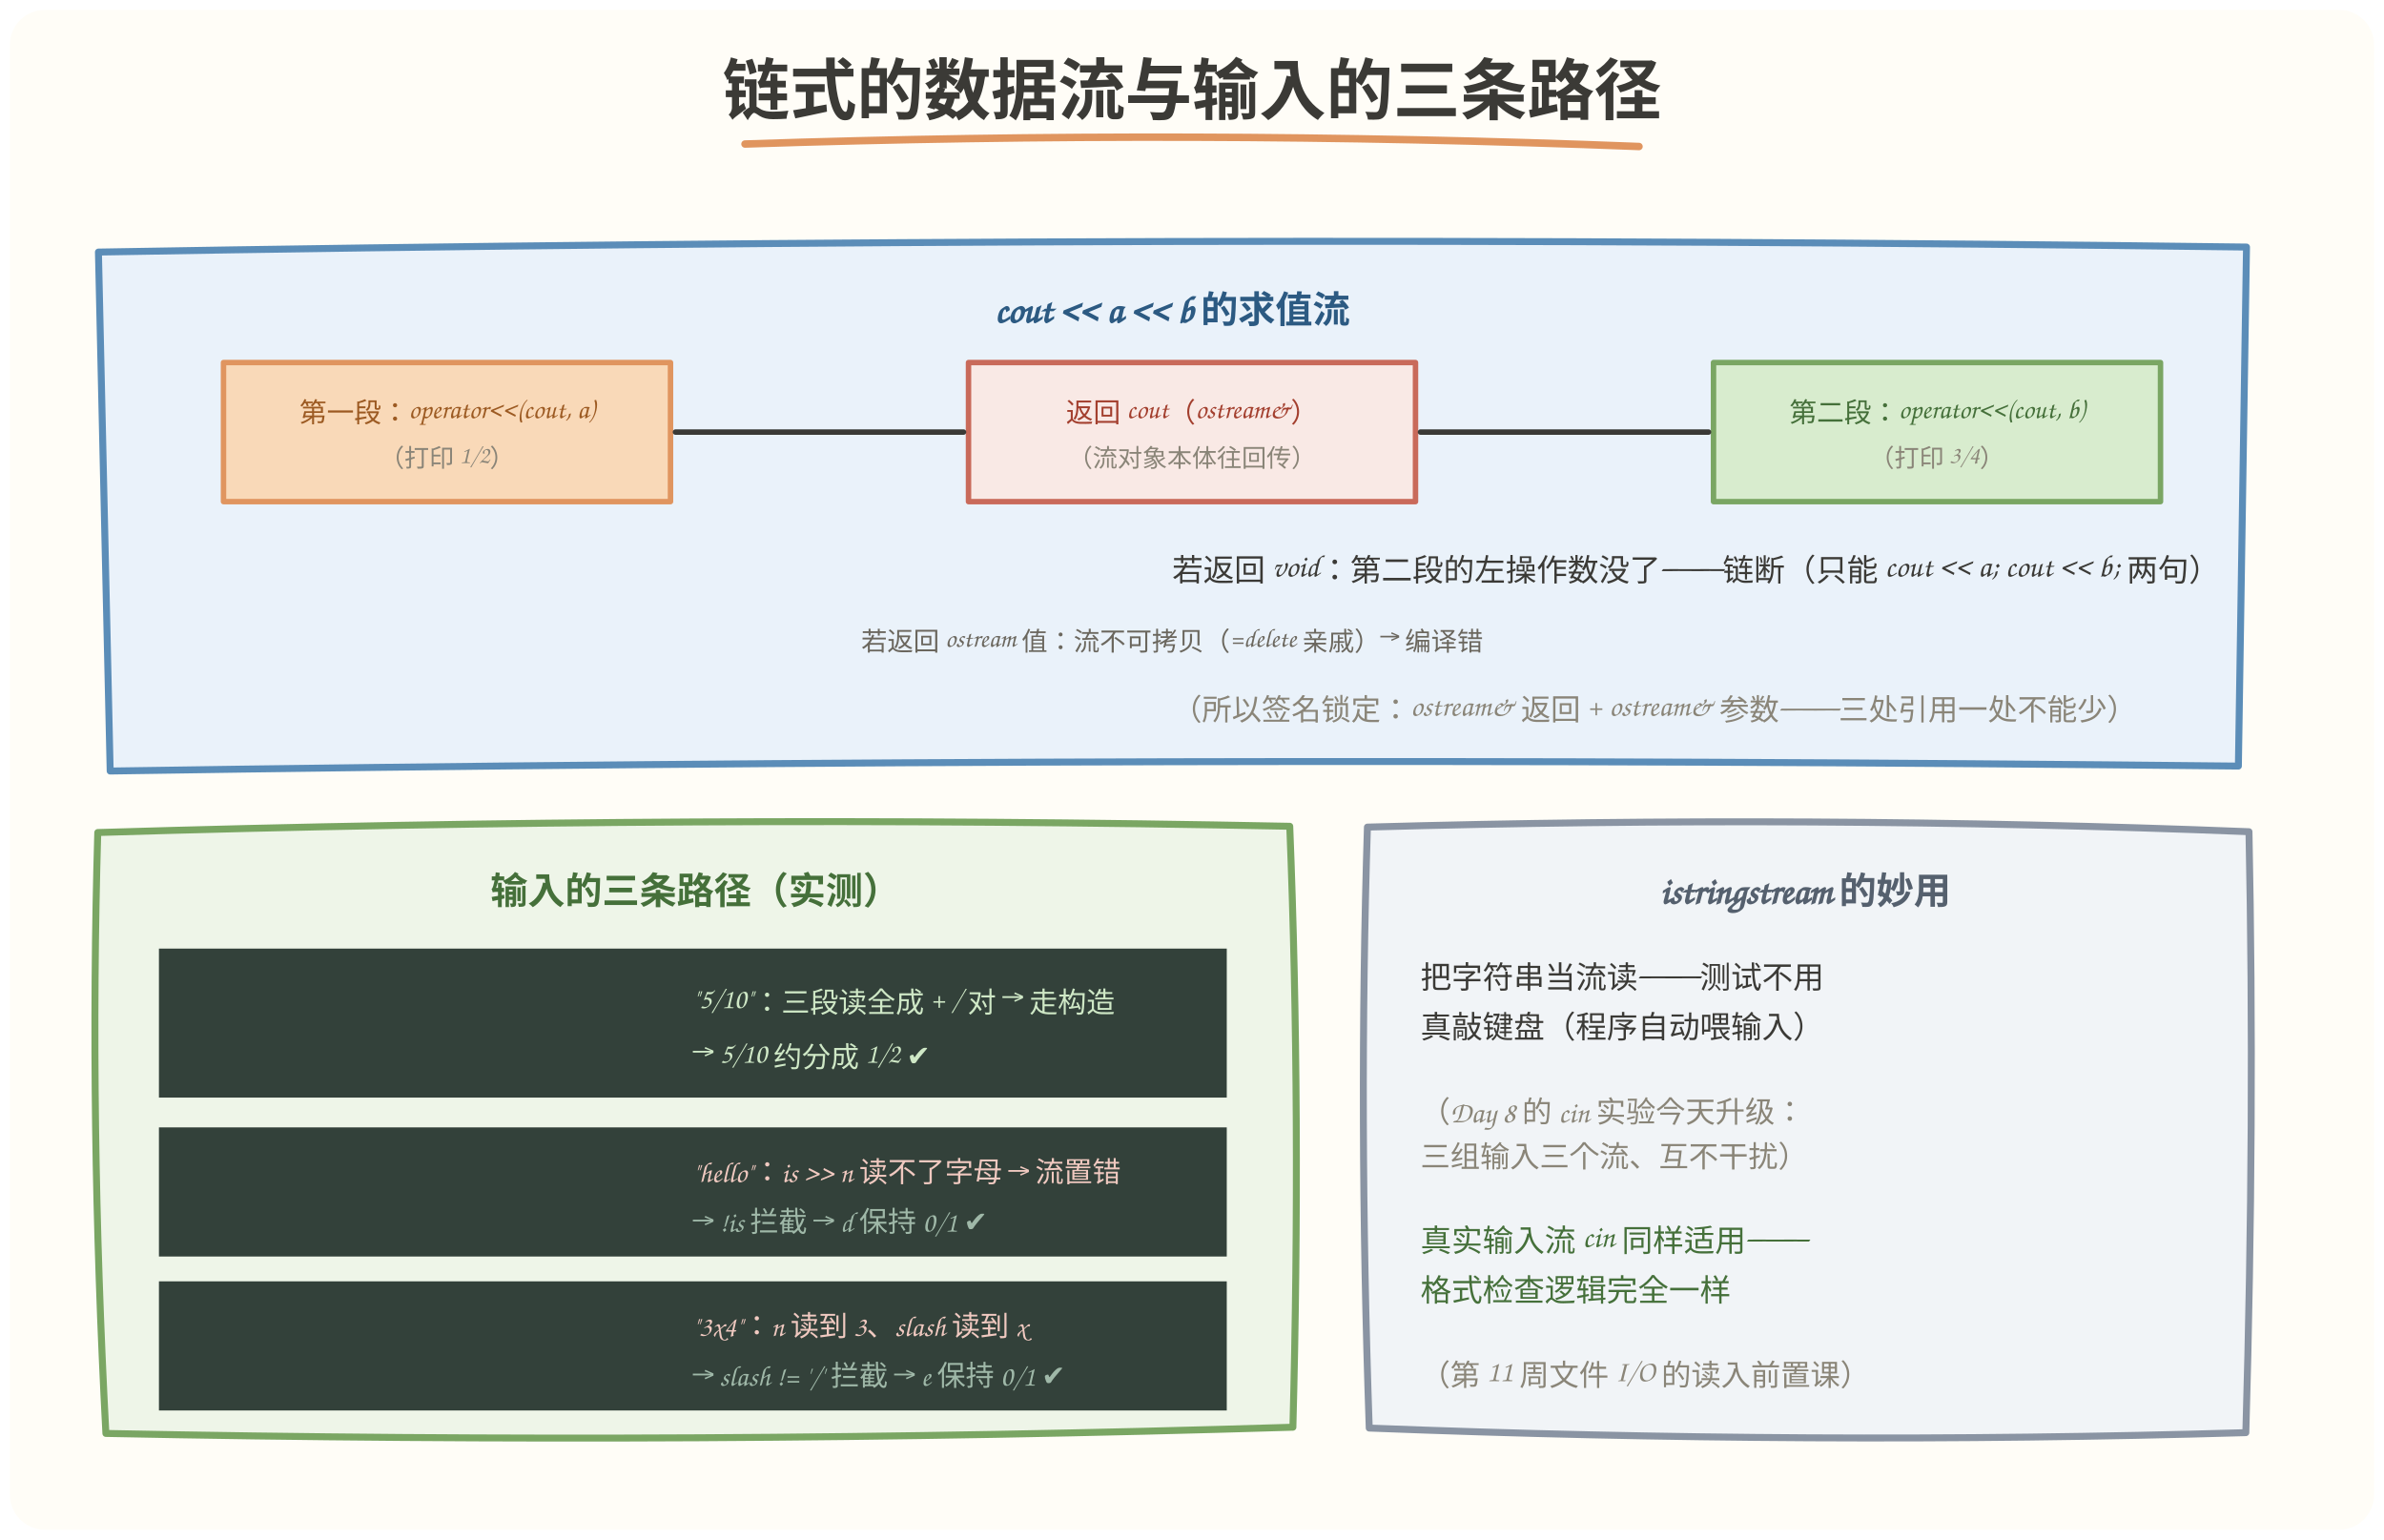
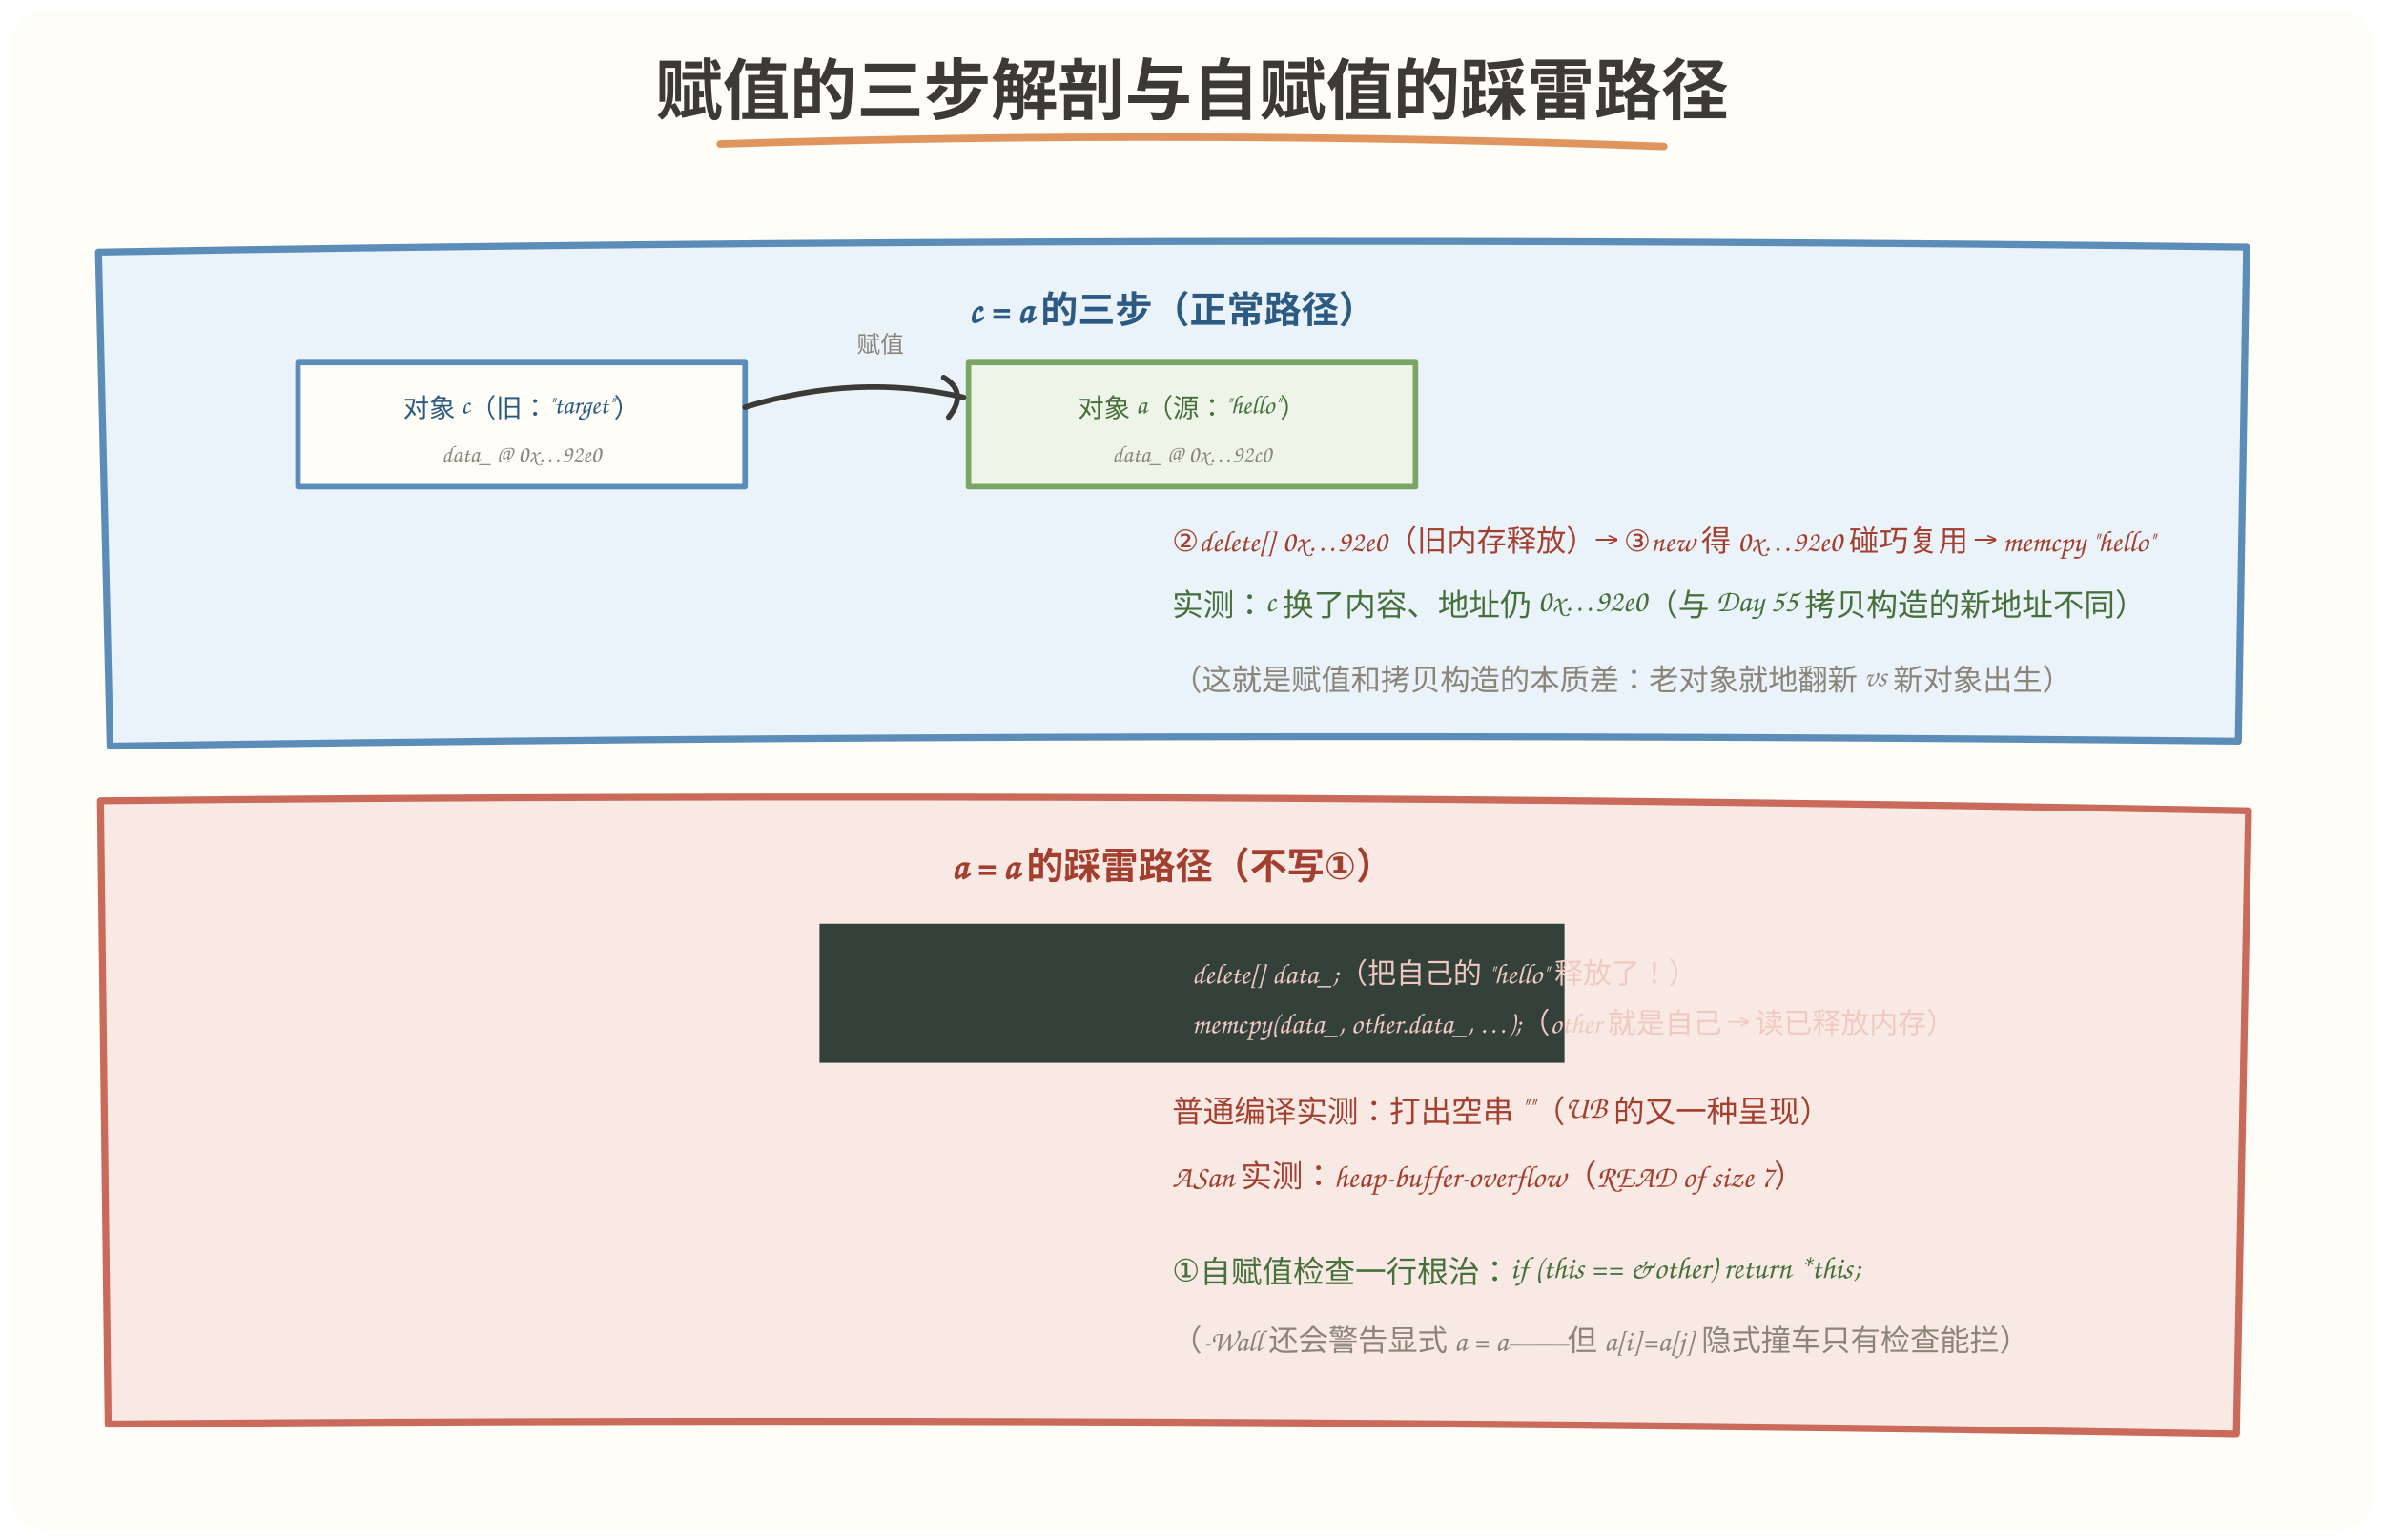
<svg xmlns="http://www.w3.org/2000/svg" viewBox="0 0 960 620" font-family="'Kaiti SC','KaiTi','Comic Sans MS',cursive">
  <rect x="4" y="4" width="952" height="612" rx="14" fill="#fffdf7" />
  <g stroke-linecap="round" stroke-linejoin="round">
-     <text x="480" y="46" text-anchor="middle" font-size="27" font-weight="bold" fill="#3b3a36">链式的数据流与输入的三条路径</text>
-     <path d="M 300,58 Q 480,52 660,59" fill="none" stroke="#e0955f" stroke-width="3" />
-     <path d="M 40,100 Q 470,94 905,101 L 901,310 Q 470,304 44,309 Z" fill="#eaf2fa" stroke="#5b8db8" stroke-width="2.8" transform="rotate(-0.2 472 205)" />
-     <text x="472" y="130" text-anchor="middle" font-size="15" font-weight="bold" fill="#2c5a82">cout &lt;&lt; a &lt;&lt; b 的求值流</text>
-     <rect x="90" y="146" width="180" height="56" fill="#f9d9b8" stroke="#e0955f" stroke-width="2.2" />
-     <text x="180" y="170" text-anchor="middle" font-size="11" fill="#9c5a22">第一段：operator&lt;&lt;(cout, a)</text>
-     <text x="180" y="188" text-anchor="middle" font-size="10" fill="#8a8578">（打印 1/2）</text>
-     <rect x="390" y="146" width="180" height="56" fill="#f9e9e5" stroke="#c96a5a" stroke-width="2.2" />
-     <text x="480" y="170" text-anchor="middle" font-size="11" fill="#a33f2e">返回 cout（ostream&amp;）</text>
-     <text x="480" y="188" text-anchor="middle" font-size="10" fill="#8a8578">（流对象本体往回传）</text>
-     <rect x="690" y="146" width="180" height="56" fill="#d8ecce" stroke="#7aa663" stroke-width="2.2" />
-     <text x="780" y="170" text-anchor="middle" font-size="11" fill="#45703a">第二段：operator&lt;&lt;(cout, b)</text>
-     <text x="780" y="188" text-anchor="middle" font-size="10" fill="#8a8578">（打印 3/4）</text>
-     <path d="M 272,174 Q 330,174 388,174" fill="none" stroke="#3b3a36" stroke-width="2.2" />
-     <path d="M 572,174 Q 630,174 688,174" fill="none" stroke="#3b3a36" stroke-width="2.2" />
-     <text x="472" y="234" font-size="12.5" fill="#3b3a36">若返回 void：第二段的左操作数没了——链断（只能 cout &lt;&lt; a; cout &lt;&lt; b; 两句）</text>
-     <text x="472" y="262" text-anchor="middle" font-size="10.5" fill="#6b675e">若返回 ostream 值：流不可拷贝（=delete 亲戚）→ 编译错</text>
-     <text x="472" y="290" font-size="12" fill="#8a8578">（所以签名锁定：ostream&amp; 返回 + ostream&amp; 参数——三处引用一处不能少）</text>
-     <path d="M 40,334 Q 280,328 520,334 Q 524,450 520,576 Q 280,582 42,576 Q 36,450 40,334 Z" fill="#eef5e8" stroke="#7aa663" stroke-width="2.8" transform="rotate(-0.3 280 455)" />
-     <text x="280" y="364" text-anchor="middle" font-size="15" font-weight="bold" fill="#45703a">输入的三条路径（实测）</text>
-     <rect x="64" y="382" width="430" height="60" fill="#33413a" />
-     <text x="279" y="406" font-size="11.5" fill="#cfe8c6">"5/10"：三段读全成 + / 对 → 走构造</text>
-     <text x="279" y="428" font-size="11.5" fill="#cfe8c6">　→ 5/10 约分成 1/2 ✔</text>
-     <rect x="64" y="454" width="430" height="52" fill="#33413a" />
-     <text x="279" y="476" font-size="11.5" fill="#f0c9c0">"hello"：is &gt;&gt; n 读不了字母 → 流置错</text>
-     <text x="279" y="496" font-size="11.5" fill="#9fb8a8">　→ !is 拦截 → d 保持 0/1 ✔</text>
-     <rect x="64" y="516" width="430" height="52" fill="#33413a" />
-     <text x="279" y="538" font-size="11.5" fill="#f0c9c0">"3x4"：n 读到 3、slash 读到 x</text>
-     <text x="279" y="558" font-size="11.5" fill="#9fb8a8">　→ slash != '/' 拦截 → e 保持 0/1 ✔</text>
-     <path d="M 550,334 Q 730,328 905,334 Q 908,450 905,576 Q 730,582 552,576 Q 547,450 550,334 Z" fill="#f1f4f7" stroke="#8a94a3" stroke-width="2.8" transform="rotate(0.3 727 455)" />
-     <text x="727" y="364" text-anchor="middle" font-size="15" font-weight="bold" fill="#55606e">istringstream 的妙用</text>
-     <text x="572" y="398" font-size="12.5" fill="#3b3a36">把字符串当流读——测试不用</text>
-     <text x="572" y="418" font-size="12.5" fill="#3b3a36">　真敲键盘（程序自动喂输入）</text>
-     <text x="572" y="452" font-size="12" fill="#8a8578">（Day 8 的 cin 实验今天升级：</text>
-     <text x="572" y="470" font-size="12" fill="#8a8578">　三组输入三个流、互不干扰）</text>
-     <text x="572" y="504" font-size="12.5" fill="#45703a">真实输入流 cin 同样适用——</text>
-     <text x="572" y="524" font-size="12.5" fill="#45703a">　格式检查逻辑完全一样</text>
-     <text x="572" y="558" font-size="12" fill="#8a8578">（第 11 周文件 I/O 的读入前置课）</text>
+     <text x="480" y="46" text-anchor="middle" font-size="27" font-weight="bold" fill="#3b3a36">赋值的三步解剖与自赋值的踩雷路径</text>
+     <path d="M 290,58 Q 480,52 670,59" fill="none" stroke="#e0955f" stroke-width="3" />
+     <path d="M 40,100 Q 470,94 905,101 L 901,300 Q 470,294 44,299 Z" fill="#eaf2fa" stroke="#5b8db8" stroke-width="2.8" transform="rotate(-0.2 472 200)" />
+     <text x="472" y="130" text-anchor="middle" font-size="15" font-weight="bold" fill="#2c5a82">c = a 的三步（正常路径）</text>
+     <rect x="120" y="146" width="180" height="50" fill="#fffdf7" stroke="#5b8db8" stroke-width="2.2" />
+     <text x="210" y="168" text-anchor="middle" font-size="10.5" fill="#2c5a82">对象 c（旧："target"）</text>
+     <text x="210" y="186" text-anchor="middle" font-size="9.5" fill="#8a8578">data_ @ 0x…92e0</text>
+     <rect x="390" y="146" width="180" height="50" fill="#eef5e8" stroke="#7aa663" stroke-width="2.2" />
+     <text x="480" y="168" text-anchor="middle" font-size="10.5" fill="#45703a">对象 a（源："hello"）</text>
+     <text x="480" y="186" text-anchor="middle" font-size="9.5" fill="#8a8578">data_ @ 0x…92c0</text>
+     <path d="M 300,164 Q 345,150 388,160" fill="none" stroke="#3b3a36" stroke-width="2.2" />
+     <path d="M 380,152 Q 390,158 382,168" fill="none" stroke="#3b3a36" stroke-width="2.2" />
+     <text x="345" y="142" font-size="9.5" fill="#8a8578">赋值</text>
+     <text x="472" y="222" font-size="12" fill="#a33f2e">②delete[] 0x…92e0（旧内存释放）→ ③new 得 0x…92e0 碰巧复用 → memcpy "hello"</text>
+     <text x="472" y="248" font-size="12.5" fill="#45703a">实测：c 换了内容、地址仍 0x…92e0（与 Day 55 拷贝构造的新地址不同）</text>
+     <text x="472" y="278" font-size="12" fill="#8a8578">（这就是赋值和拷贝构造的本质差：老对象就地翻新 vs 新对象出生）</text>
+     <path d="M 40,324 Q 470,318 905,325 L 901,576 Q 470,570 44,575 Z" fill="#f9e9e5" stroke="#c96a5a" stroke-width="2.8" transform="rotate(0.2 472 450)" />
+     <text x="472" y="354" text-anchor="middle" font-size="15" font-weight="bold" fill="#a33f2e">a = a 的踩雷路径（不写①）</text>
+     <rect x="330" y="372" width="300" height="56" fill="#33413a" />
+     <text x="480" y="396" font-size="11.5" fill="#f0c9c0">delete[] data_;（把自己的 "hello" 释放了！）</text>
+     <text x="480" y="416" font-size="11.5" fill="#f0c9c0">memcpy(data_, other.data_, …);（other 就是自己 → 读已释放内存）</text>
+     <text x="472" y="452" font-size="12.5" fill="#a33f2e">普通编译实测：打出空串 ""（UB 的又一种呈现）</text>
+     <text x="472" y="478" font-size="12.5" fill="#a33f2e">ASan 实测：heap-buffer-overflow（READ of size 7）</text>
+     <text x="472" y="516" font-size="12.5" fill="#45703a">①自赋值检查一行根治：if (this == &amp;other) return *this;</text>
+     <text x="472" y="544" font-size="12" fill="#8a8578">（-Wall 还会警告显式 a = a——但 a[i]=a[j] 隐式撞车只有检查能拦）</text>
  </g>
</svg>
